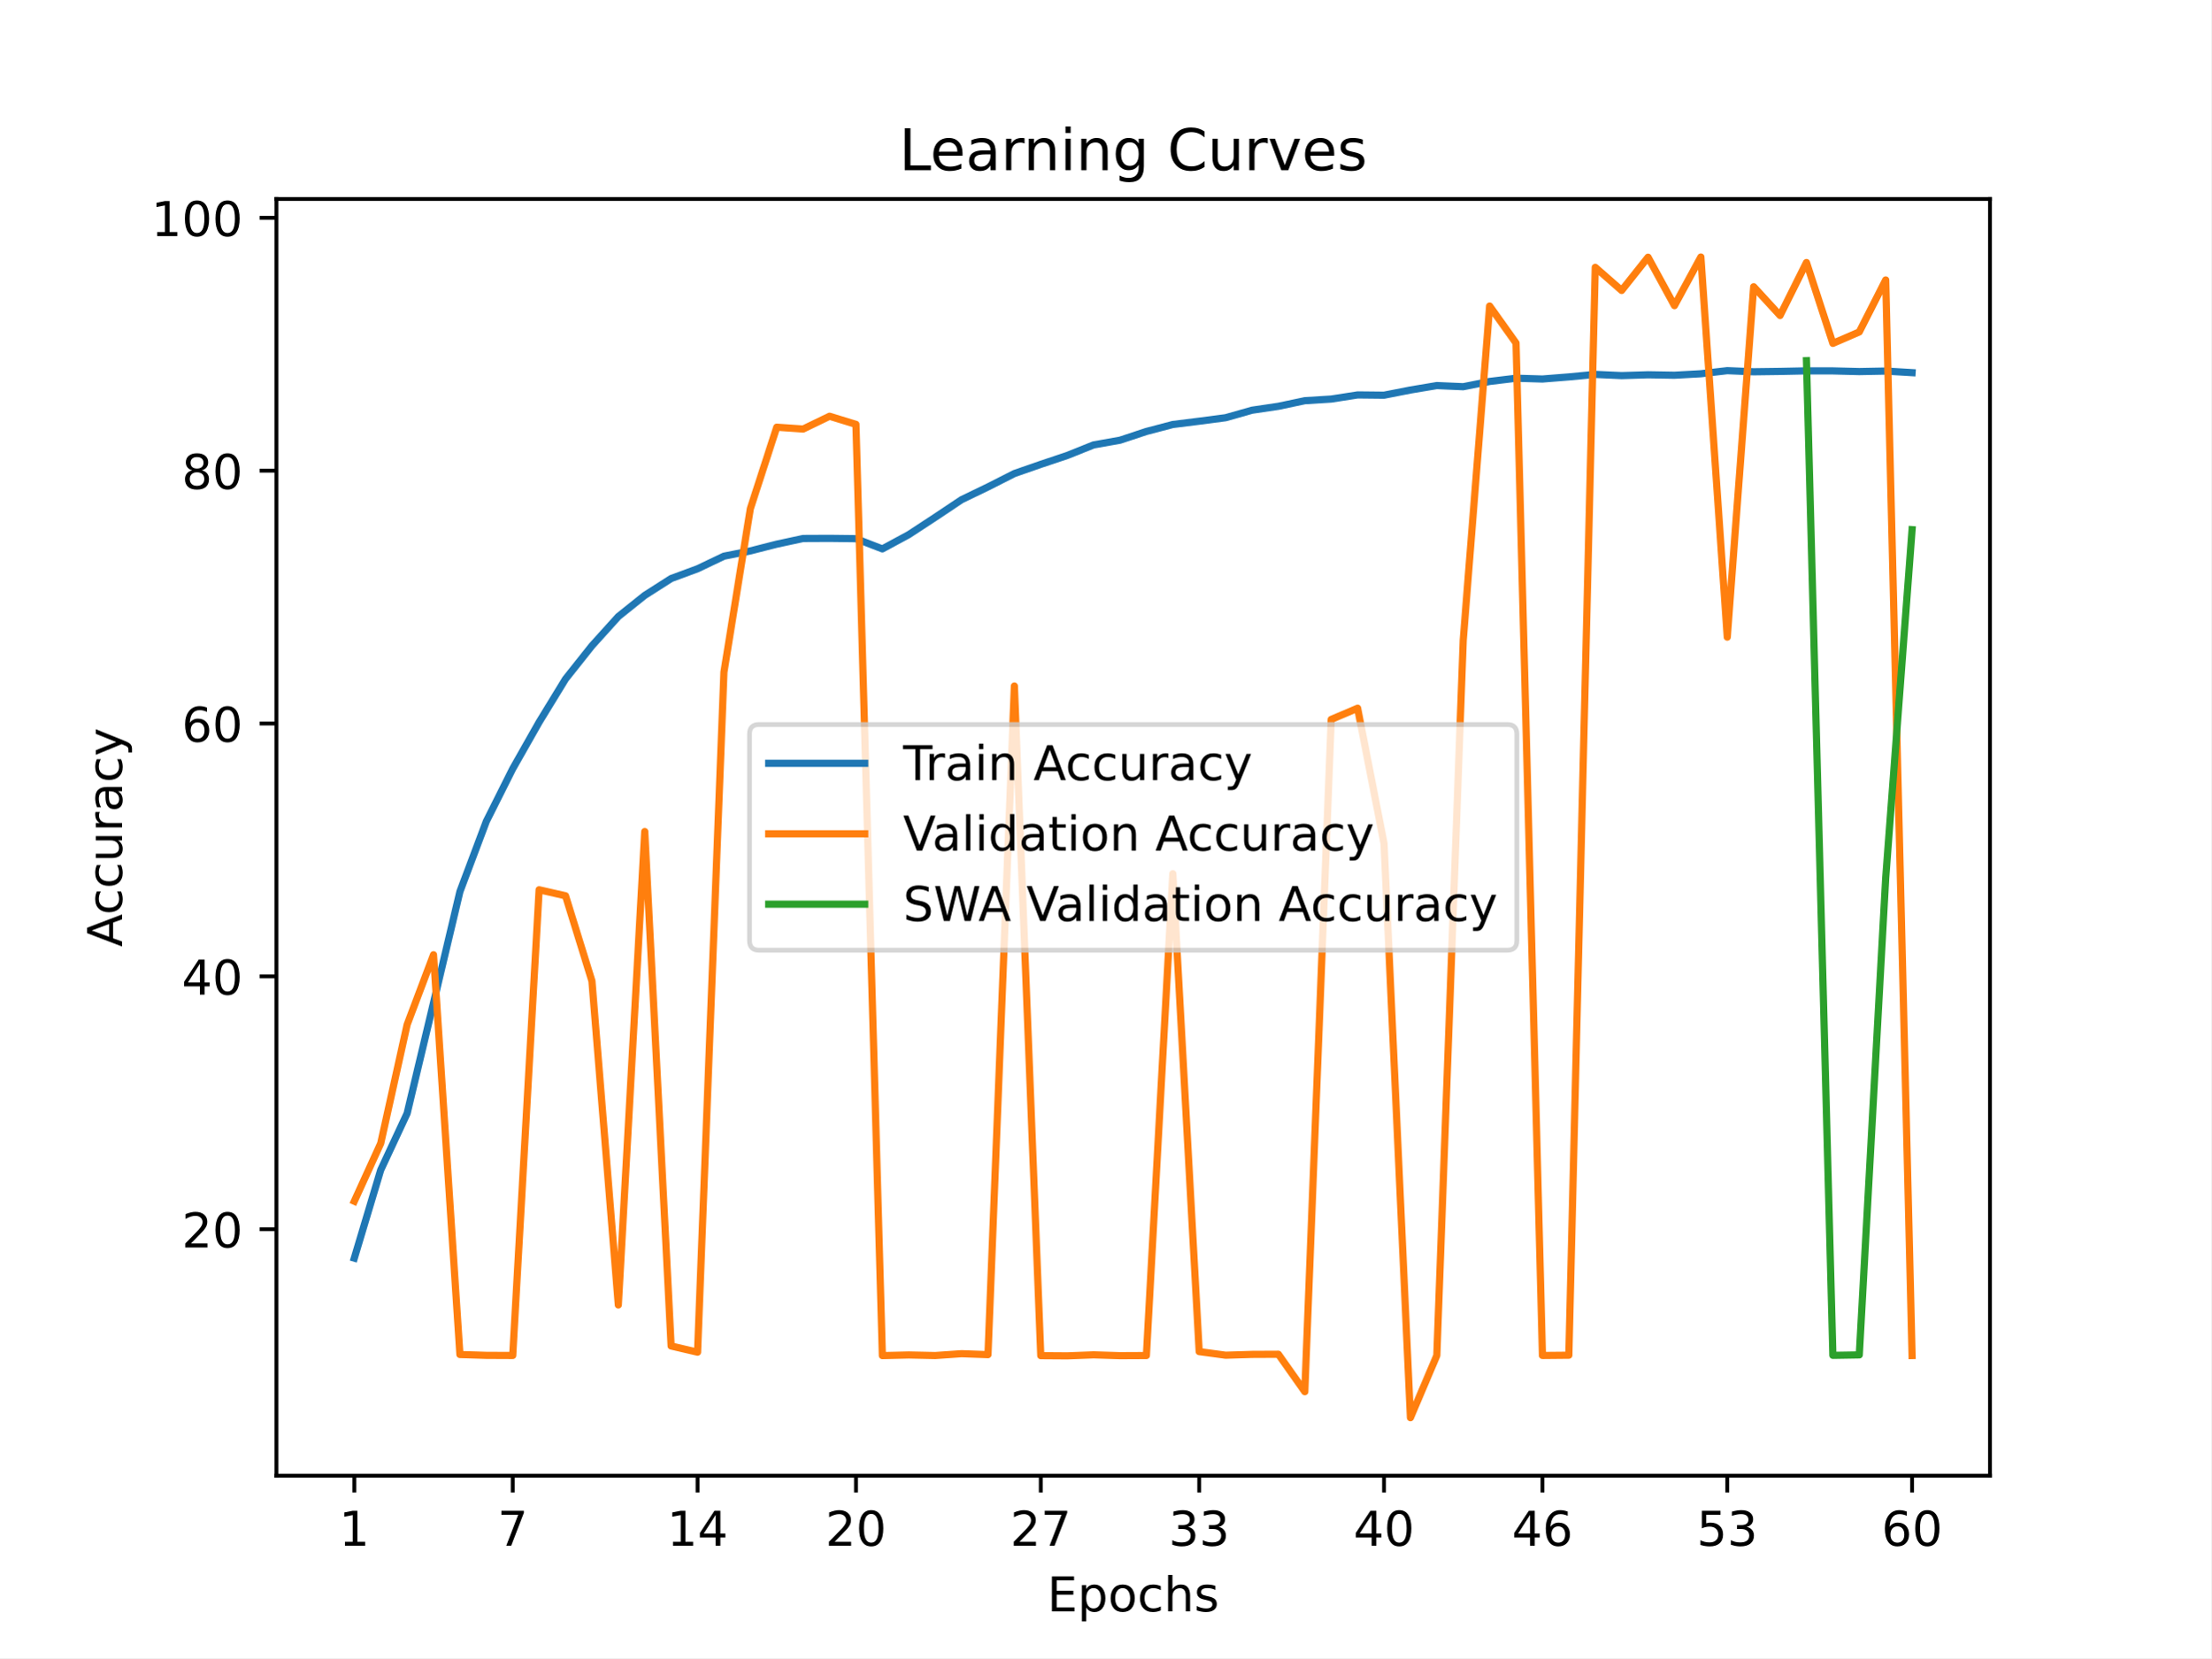
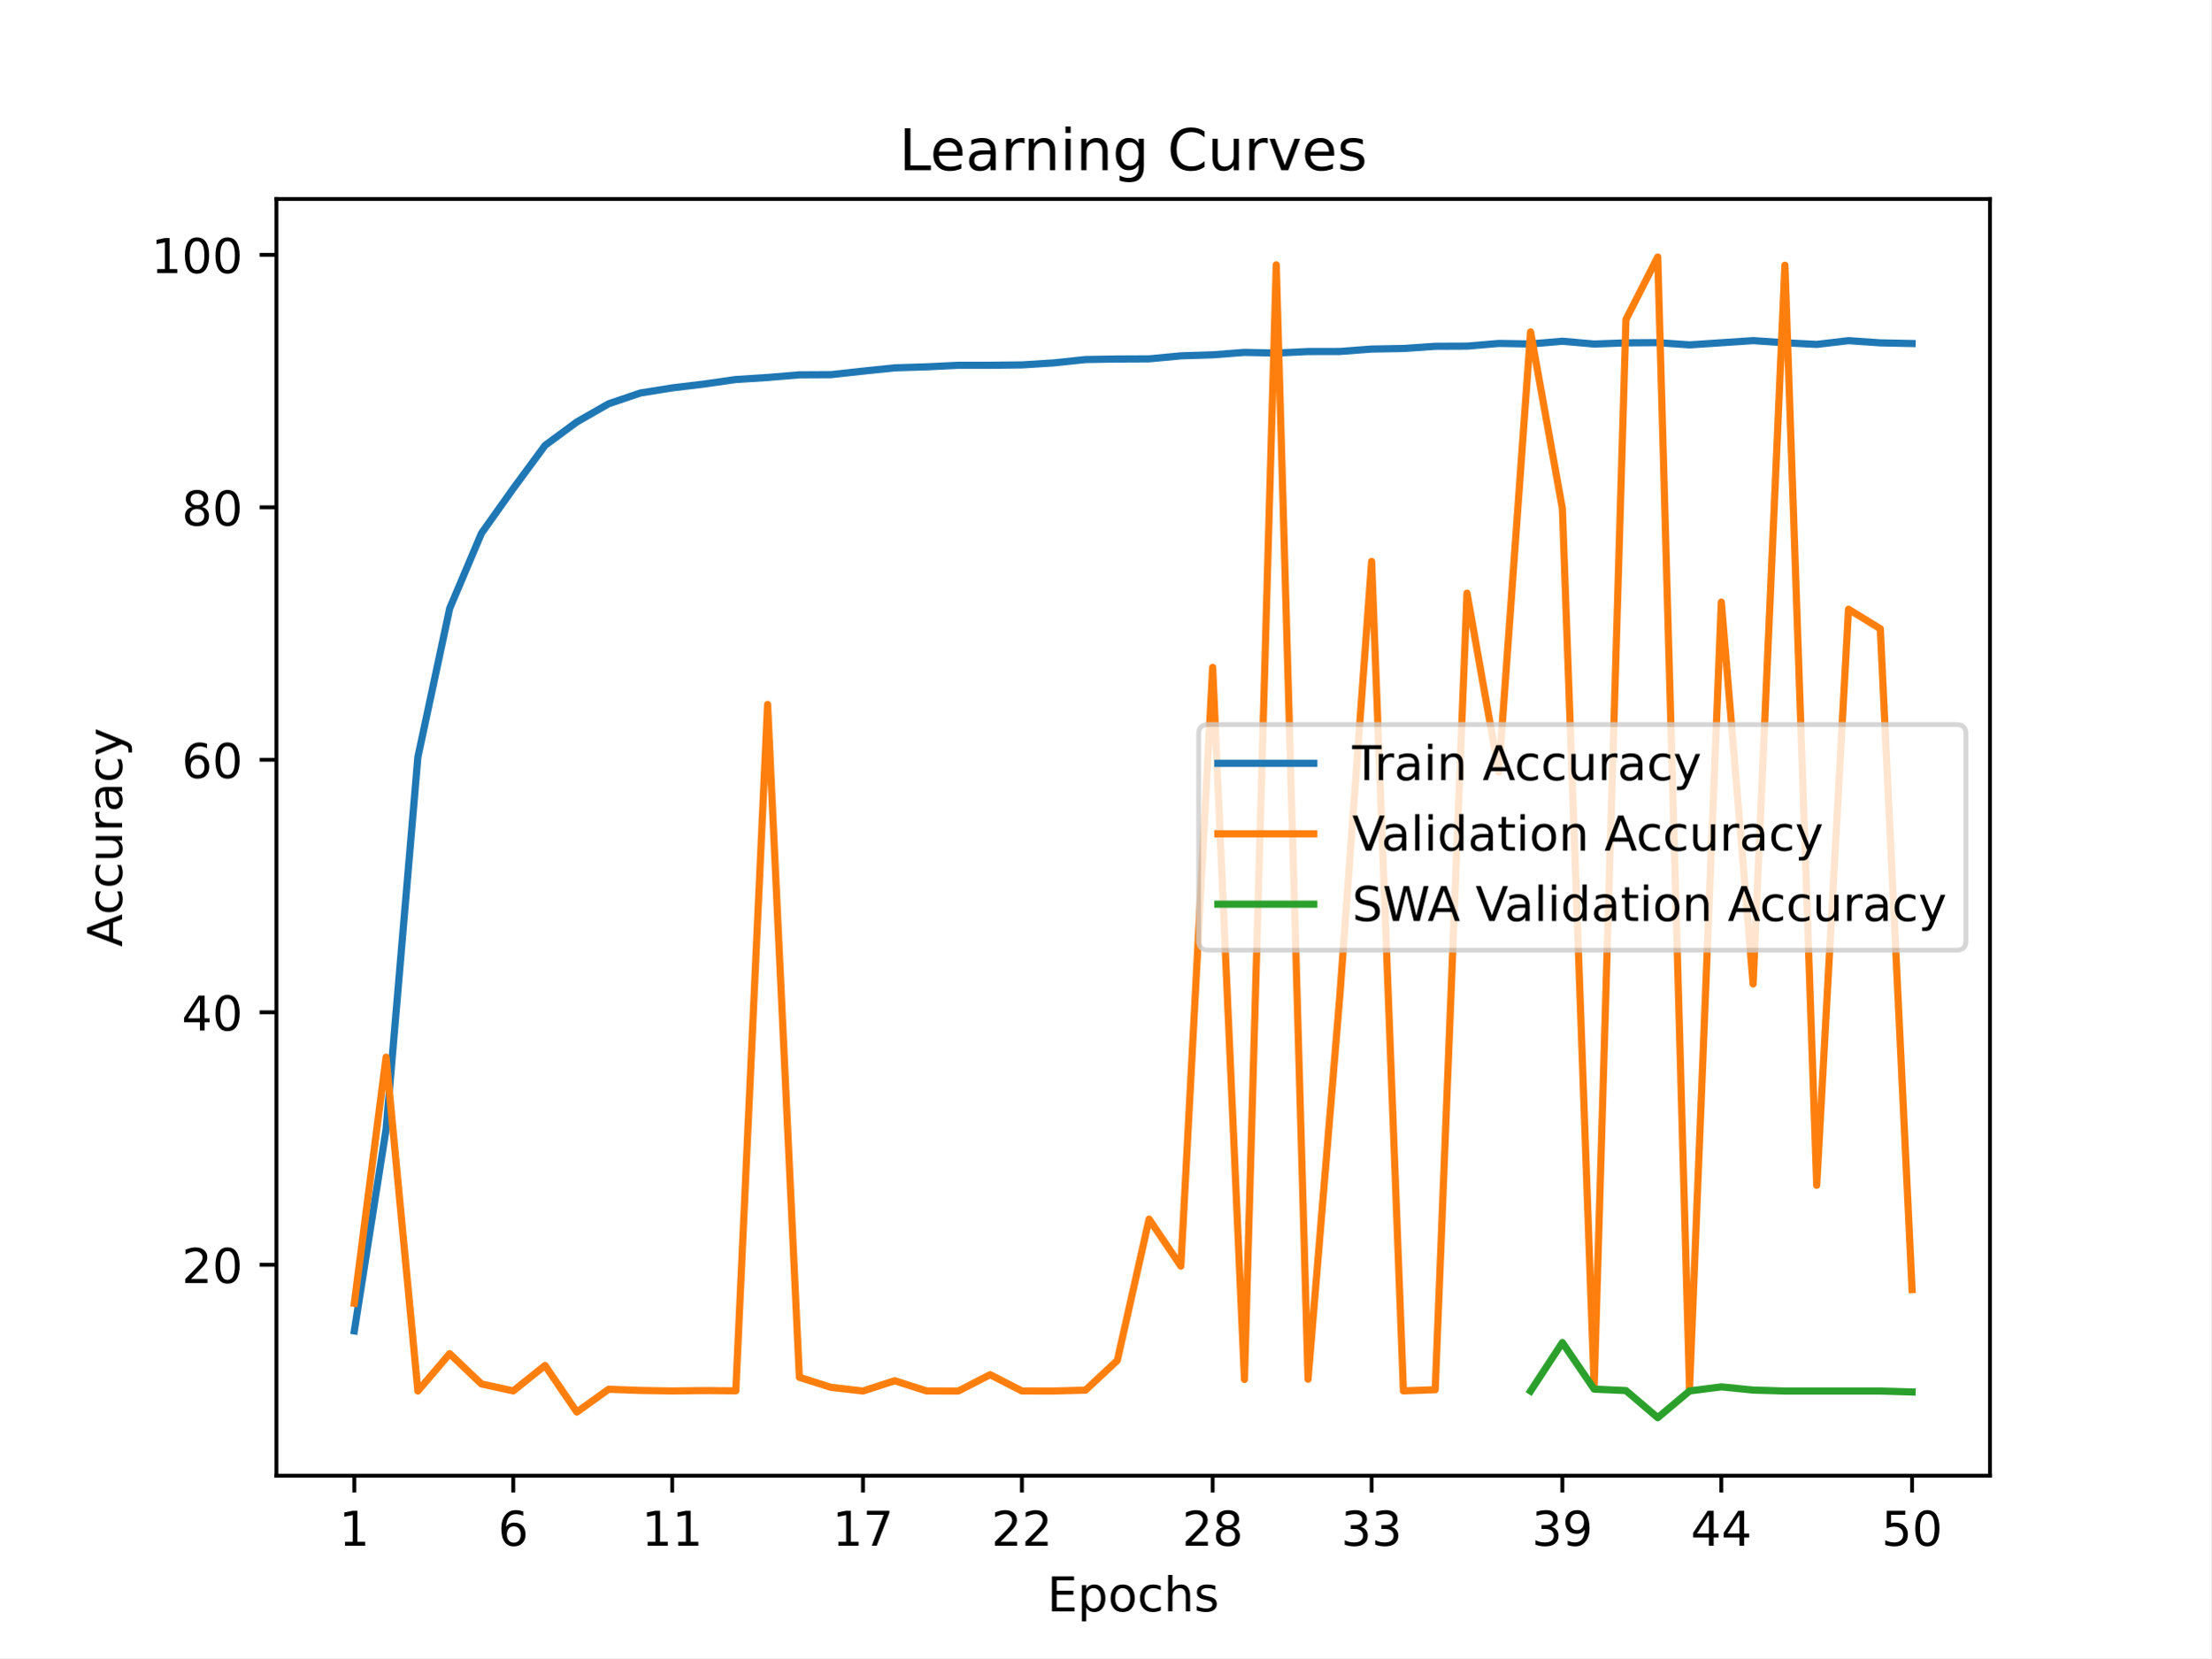
<svg xmlns="http://www.w3.org/2000/svg" xmlns:xlink="http://www.w3.org/1999/xlink" width="460.8pt" height="345.6pt" viewBox="0 0 460.8 345.6" version="1.1">
  <defs>
    <style type="text/css">*{stroke-linejoin: round; stroke-linecap: butt}</style>
  </defs>
  <g id="figure_1">
    <g id="patch_1">
      <path d="M 0 345.6  L 460.8 345.6  L 460.8 0  L 0 0  z " style="fill: #ffffff" />
    </g>
    <g id="axes_1">
      <g id="patch_2">
        <path d="M 57.6 307.584  L 414.72 307.584  L 414.72 41.472  L 57.6 41.472  z " style="fill: #ffffff" />
      </g>
      <g id="matplotlib.axis_1">
        <g id="xtick_1">
          <g id="line2d_1">
            <defs>
-               <path id="mc838b02db1" d="M 0 0  L 0 3.5  " style="stroke: #000000; stroke-width: 0.8" />
-             </defs>
-             <g>
-               <use xlink:href="#mc838b02db1" x="73.833" y="307.584" style="stroke: #000000; stroke-width: 0.8" />
+               <path id="m8c22a37662" d="M 0 0  L 0 3.5  " style="stroke: #000000; stroke-width: 0.8" />
+             </defs>
+             <g>
+               <use xlink:href="#m8c22a37662" x="73.833" y="307.584" style="stroke: #000000; stroke-width: 0.8" />
            </g>
          </g>
          <g id="text_1">
            <g transform="translate(70.65148 322.1824) scale(0.1 -0.1)">
              <defs>
                <path id="DejaVuSans-31" d="M 794 531  L 1825 531  L 1825 4091  L 703 3866  L 703 4441  L 1819 4666  L 2450 4666  L 2450 531  L 3481 531  L 3481 0  L 794 0  L 794 531  z " transform="scale(0.015625)" />
              </defs>
              <use xlink:href="#DejaVuSans-31" />
            </g>
          </g>
        </g>
        <g id="xtick_2">
          <g id="line2d_2">
            <g>
-               <use xlink:href="#mc838b02db1" x="106.848" y="307.584" style="stroke: #000000; stroke-width: 0.8" />
+               <use xlink:href="#m8c22a37662" x="106.961" y="307.584" style="stroke: #000000; stroke-width: 0.8" />
            </g>
          </g>
          <g id="text_2">
-             <g transform="translate(103.6672 322.1824) scale(0.1 -0.1)">
-               <defs>
-                 <path id="DejaVuSans-37" d="M 525 4666  L 3525 4666  L 3525 4397  L 1831 0  L 1172 0  L 2766 4134  L 525 4134  L 525 4666  z " transform="scale(0.015625)" />
-               </defs>
-               <use xlink:href="#DejaVuSans-37" />
+             <g transform="translate(103.7795 322.1824) scale(0.1 -0.1)">
+               <defs>
+                 <path id="DejaVuSans-36" d="M 2113 2584  Q 1688 2584 1439 2293  Q 1191 2003 1191 1497  Q 1191 994 1439 701  Q 1688 409 2113 409  Q 2538 409 2786 701  Q 3034 994 3034 1497  Q 3034 2003 2786 2293  Q 2538 2584 2113 2584  z M 3366 4563  L 3366 3988  Q 3128 4100 2886 4159  Q 2644 4219 2406 4219  Q 1781 4219 1451 3797  Q 1122 3375 1075 2522  Q 1259 2794 1537 2939  Q 1816 3084 2150 3084  Q 2853 3084 3261 2657  Q 3669 2231 3669 1497  Q 3669 778 3244 343  Q 2819 -91 2113 -91  Q 1303 -91 875 529  Q 447 1150 447 2328  Q 447 3434 972 4092  Q 1497 4750 2381 4750  Q 2619 4750 2861 4703  Q 3103 4656 3366 4563  z " transform="scale(0.015625)" />
+               </defs>
+               <use xlink:href="#DejaVuSans-36" />
            </g>
          </g>
        </g>
        <g id="xtick_3">
          <g id="line2d_3">
            <g>
-               <use xlink:href="#mc838b02db1" x="145.367" y="307.584" style="stroke: #000000; stroke-width: 0.8" />
+               <use xlink:href="#m8c22a37662" x="140.089" y="307.584" style="stroke: #000000; stroke-width: 0.8" />
            </g>
          </g>
          <g id="text_3">
-             <g transform="translate(139.0043 322.1824) scale(0.1 -0.1)">
-               <defs>
-                 <path id="DejaVuSans-34" d="M 2419 4116  L 825 1625  L 2419 1625  L 2419 4116  z M 2253 4666  L 3047 4666  L 3047 1625  L 3713 1625  L 3713 1100  L 3047 1100  L 3047 0  L 2419 0  L 2419 1100  L 313 1100  L 313 1709  L 2253 4666  z " transform="scale(0.015625)" />
-               </defs>
+             <g transform="translate(133.7263 322.1824) scale(0.1 -0.1)">
              <use xlink:href="#DejaVuSans-31" />
-               <use xlink:href="#DejaVuSans-34" x="63.623" />
+               <use xlink:href="#DejaVuSans-31" x="63.623" />
            </g>
          </g>
        </g>
        <g id="xtick_4">
          <g id="line2d_4">
            <g>
-               <use xlink:href="#mc838b02db1" x="178.382" y="307.584" style="stroke: #000000; stroke-width: 0.8" />
+               <use xlink:href="#m8c22a37662" x="179.842" y="307.584" style="stroke: #000000; stroke-width: 0.8" />
            </g>
          </g>
          <g id="text_4">
-             <g transform="translate(172.02 322.1824) scale(0.1 -0.1)">
-               <defs>
-                 <path id="DejaVuSans-32" d="M 1228 531  L 3431 531  L 3431 0  L 469 0  L 469 531  Q 828 903 1448 1529  Q 2069 2156 2228 2338  Q 2531 2678 2651 2914  Q 2772 3150 2772 3378  Q 2772 3750 2511 3984  Q 2250 4219 1831 4219  Q 1534 4219 1204 4116  Q 875 4013 500 3803  L 500 4441  Q 881 4594 1212 4672  Q 1544 4750 1819 4750  Q 2544 4750 2975 4387  Q 3406 4025 3406 3419  Q 3406 3131 3298 2873  Q 3191 2616 2906 2266  Q 2828 2175 2409 1742  Q 1991 1309 1228 531  z " transform="scale(0.015625)" />
-                 <path id="DejaVuSans-30" d="M 2034 4250  Q 1547 4250 1301 3770  Q 1056 3291 1056 2328  Q 1056 1369 1301 889  Q 1547 409 2034 409  Q 2525 409 2770 889  Q 3016 1369 3016 2328  Q 3016 3291 2770 3770  Q 2525 4250 2034 4250  z M 2034 4750  Q 2819 4750 3233 4129  Q 3647 3509 3647 2328  Q 3647 1150 3233 529  Q 2819 -91 2034 -91  Q 1250 -91 836 529  Q 422 1150 422 2328  Q 422 3509 836 4129  Q 1250 4750 2034 4750  z " transform="scale(0.015625)" />
-               </defs>
-               <use xlink:href="#DejaVuSans-32" />
-               <use xlink:href="#DejaVuSans-30" x="63.623" />
+             <g transform="translate(173.4799 322.1824) scale(0.1 -0.1)">
+               <defs>
+                 <path id="DejaVuSans-37" d="M 525 4666  L 3525 4666  L 3525 4397  L 1831 0  L 1172 0  L 2766 4134  L 525 4134  L 525 4666  z " transform="scale(0.015625)" />
+               </defs>
+               <use xlink:href="#DejaVuSans-31" />
+               <use xlink:href="#DejaVuSans-37" x="63.623" />
            </g>
          </g>
        </g>
        <g id="xtick_5">
          <g id="line2d_5">
            <g>
-               <use xlink:href="#mc838b02db1" x="216.901" y="307.584" style="stroke: #000000; stroke-width: 0.8" />
+               <use xlink:href="#m8c22a37662" x="212.97" y="307.584" style="stroke: #000000; stroke-width: 0.8" />
            </g>
          </g>
          <g id="text_5">
-             <g transform="translate(210.5383 322.1824) scale(0.1 -0.1)">
+             <g transform="translate(206.6079 322.1824) scale(0.1 -0.1)">
+               <defs>
+                 <path id="DejaVuSans-32" d="M 1228 531  L 3431 531  L 3431 0  L 469 0  L 469 531  Q 828 903 1448 1529  Q 2069 2156 2228 2338  Q 2531 2678 2651 2914  Q 2772 3150 2772 3378  Q 2772 3750 2511 3984  Q 2250 4219 1831 4219  Q 1534 4219 1204 4116  Q 875 4013 500 3803  L 500 4441  Q 881 4594 1212 4672  Q 1544 4750 1819 4750  Q 2544 4750 2975 4387  Q 3406 4025 3406 3419  Q 3406 3131 3298 2873  Q 3191 2616 2906 2266  Q 2828 2175 2409 1742  Q 1991 1309 1228 531  z " transform="scale(0.015625)" />
+               </defs>
              <use xlink:href="#DejaVuSans-32" />
-               <use xlink:href="#DejaVuSans-37" x="63.623" />
+               <use xlink:href="#DejaVuSans-32" x="63.623" />
            </g>
          </g>
        </g>
        <g id="xtick_6">
          <g id="line2d_6">
            <g>
-               <use xlink:href="#mc838b02db1" x="249.917" y="307.584" style="stroke: #000000; stroke-width: 0.8" />
+               <use xlink:href="#m8c22a37662" x="252.724" y="307.584" style="stroke: #000000; stroke-width: 0.8" />
            </g>
          </g>
          <g id="text_6">
-             <g transform="translate(243.554 322.1824) scale(0.1 -0.1)">
+             <g transform="translate(246.3615 322.1824) scale(0.1 -0.1)">
+               <defs>
+                 <path id="DejaVuSans-38" d="M 2034 2216  Q 1584 2216 1326 1975  Q 1069 1734 1069 1313  Q 1069 891 1326 650  Q 1584 409 2034 409  Q 2484 409 2743 651  Q 3003 894 3003 1313  Q 3003 1734 2745 1975  Q 2488 2216 2034 2216  z M 1403 2484  Q 997 2584 770 2862  Q 544 3141 544 3541  Q 544 4100 942 4425  Q 1341 4750 2034 4750  Q 2731 4750 3128 4425  Q 3525 4100 3525 3541  Q 3525 3141 3298 2862  Q 3072 2584 2669 2484  Q 3125 2378 3379 2068  Q 3634 1759 3634 1313  Q 3634 634 3220 271  Q 2806 -91 2034 -91  Q 1263 -91 848 271  Q 434 634 434 1313  Q 434 1759 690 2068  Q 947 2378 1403 2484  z M 1172 3481  Q 1172 3119 1398 2916  Q 1625 2713 2034 2713  Q 2441 2713 2670 2916  Q 2900 3119 2900 3481  Q 2900 3844 2670 4047  Q 2441 4250 2034 4250  Q 1625 4250 1398 4047  Q 1172 3844 1172 3481  z " transform="scale(0.015625)" />
+               </defs>
+               <use xlink:href="#DejaVuSans-32" />
+               <use xlink:href="#DejaVuSans-38" x="63.623" />
+             </g>
+           </g>
+         </g>
+         <g id="xtick_7">
+           <g id="line2d_7">
+             <g>
+               <use xlink:href="#m8c22a37662" x="285.852" y="307.584" style="stroke: #000000; stroke-width: 0.8" />
+             </g>
+           </g>
+           <g id="text_7">
+             <g transform="translate(279.4895 322.1824) scale(0.1 -0.1)">
              <defs>
                <path id="DejaVuSans-33" d="M 2597 2516  Q 3050 2419 3304 2112  Q 3559 1806 3559 1356  Q 3559 666 3084 287  Q 2609 -91 1734 -91  Q 1441 -91 1130 -33  Q 819 25 488 141  L 488 750  Q 750 597 1062 519  Q 1375 441 1716 441  Q 2309 441 2620 675  Q 2931 909 2931 1356  Q 2931 1769 2642 2001  Q 2353 2234 1838 2234  L 1294 2234  L 1294 2753  L 1863 2753  Q 2328 2753 2575 2939  Q 2822 3125 2822 3475  Q 2822 3834 2567 4026  Q 2313 4219 1838 4219  Q 1578 4219 1281 4162  Q 984 4106 628 3988  L 628 4550  Q 988 4650 1302 4700  Q 1616 4750 1894 4750  Q 2613 4750 3031 4423  Q 3450 4097 3450 3541  Q 3450 3153 3228 2886  Q 3006 2619 2597 2516  z " transform="scale(0.015625)" />
              </defs>
              <use xlink:href="#DejaVuSans-33" />
              <use xlink:href="#DejaVuSans-33" x="63.623" />
            </g>
          </g>
        </g>
-         <g id="xtick_7">
-           <g id="line2d_7">
-             <g>
-               <use xlink:href="#mc838b02db1" x="288.435" y="307.584" style="stroke: #000000; stroke-width: 0.8" />
-             </g>
-           </g>
-           <g id="text_7">
-             <g transform="translate(282.0724 322.1824) scale(0.1 -0.1)">
-               <use xlink:href="#DejaVuSans-34" />
-               <use xlink:href="#DejaVuSans-30" x="63.623" />
-             </g>
-           </g>
-         </g>
        <g id="xtick_8">
          <g id="line2d_8">
            <g>
-               <use xlink:href="#mc838b02db1" x="321.451" y="307.584" style="stroke: #000000; stroke-width: 0.8" />
+               <use xlink:href="#m8c22a37662" x="325.606" y="307.584" style="stroke: #000000; stroke-width: 0.8" />
            </g>
          </g>
          <g id="text_8">
-             <g transform="translate(315.0881 322.1824) scale(0.1 -0.1)">
-               <defs>
-                 <path id="DejaVuSans-36" d="M 2113 2584  Q 1688 2584 1439 2293  Q 1191 2003 1191 1497  Q 1191 994 1439 701  Q 1688 409 2113 409  Q 2538 409 2786 701  Q 3034 994 3034 1497  Q 3034 2003 2786 2293  Q 2538 2584 2113 2584  z M 3366 4563  L 3366 3988  Q 3128 4100 2886 4159  Q 2644 4219 2406 4219  Q 1781 4219 1451 3797  Q 1122 3375 1075 2522  Q 1259 2794 1537 2939  Q 1816 3084 2150 3084  Q 2853 3084 3261 2657  Q 3669 2231 3669 1497  Q 3669 778 3244 343  Q 2819 -91 2113 -91  Q 1303 -91 875 529  Q 447 1150 447 2328  Q 447 3434 972 4092  Q 1497 4750 2381 4750  Q 2619 4750 2861 4703  Q 3103 4656 3366 4563  z " transform="scale(0.015625)" />
-               </defs>
-               <use xlink:href="#DejaVuSans-34" />
-               <use xlink:href="#DejaVuSans-36" x="63.623" />
+             <g transform="translate(319.2431 322.1824) scale(0.1 -0.1)">
+               <defs>
+                 <path id="DejaVuSans-39" d="M 703 97  L 703 672  Q 941 559 1184 500  Q 1428 441 1663 441  Q 2288 441 2617 861  Q 2947 1281 2994 2138  Q 2813 1869 2534 1725  Q 2256 1581 1919 1581  Q 1219 1581 811 2004  Q 403 2428 403 3163  Q 403 3881 828 4315  Q 1253 4750 1959 4750  Q 2769 4750 3195 4129  Q 3622 3509 3622 2328  Q 3622 1225 3098 567  Q 2575 -91 1691 -91  Q 1453 -91 1209 -44  Q 966 3 703 97  z M 1959 2075  Q 2384 2075 2632 2365  Q 2881 2656 2881 3163  Q 2881 3666 2632 3958  Q 2384 4250 1959 4250  Q 1534 4250 1286 3958  Q 1038 3666 1038 3163  Q 1038 2656 1286 2365  Q 1534 2075 1959 2075  z " transform="scale(0.015625)" />
+               </defs>
+               <use xlink:href="#DejaVuSans-33" />
+               <use xlink:href="#DejaVuSans-39" x="63.623" />
            </g>
          </g>
        </g>
        <g id="xtick_9">
          <g id="line2d_9">
            <g>
-               <use xlink:href="#mc838b02db1" x="359.969" y="307.584" style="stroke: #000000; stroke-width: 0.8" />
+               <use xlink:href="#m8c22a37662" x="358.734" y="307.584" style="stroke: #000000; stroke-width: 0.8" />
            </g>
          </g>
          <g id="text_9">
-             <g transform="translate(353.6064 322.1824) scale(0.1 -0.1)">
-               <defs>
-                 <path id="DejaVuSans-35" d="M 691 4666  L 3169 4666  L 3169 4134  L 1269 4134  L 1269 2991  Q 1406 3038 1543 3061  Q 1681 3084 1819 3084  Q 2600 3084 3056 2656  Q 3513 2228 3513 1497  Q 3513 744 3044 326  Q 2575 -91 1722 -91  Q 1428 -91 1123 -41  Q 819 9 494 109  L 494 744  Q 775 591 1075 516  Q 1375 441 1709 441  Q 2250 441 2565 725  Q 2881 1009 2881 1497  Q 2881 1984 2565 2268  Q 2250 2553 1709 2553  Q 1456 2553 1204 2497  Q 953 2441 691 2322  L 691 4666  z " transform="scale(0.015625)" />
-               </defs>
-               <use xlink:href="#DejaVuSans-35" />
-               <use xlink:href="#DejaVuSans-33" x="63.623" />
+             <g transform="translate(352.3712 322.1824) scale(0.1 -0.1)">
+               <defs>
+                 <path id="DejaVuSans-34" d="M 2419 4116  L 825 1625  L 2419 1625  L 2419 4116  z M 2253 4666  L 3047 4666  L 3047 1625  L 3713 1625  L 3713 1100  L 3047 1100  L 3047 0  L 2419 0  L 2419 1100  L 313 1100  L 313 1709  L 2253 4666  z " transform="scale(0.015625)" />
+               </defs>
+               <use xlink:href="#DejaVuSans-34" />
+               <use xlink:href="#DejaVuSans-34" x="63.623" />
            </g>
          </g>
        </g>
        <g id="xtick_10">
          <g id="line2d_10">
            <g>
-               <use xlink:href="#mc838b02db1" x="398.487" y="307.584" style="stroke: #000000; stroke-width: 0.8" />
+               <use xlink:href="#m8c22a37662" x="398.487" y="307.584" style="stroke: #000000; stroke-width: 0.8" />
            </g>
          </g>
          <g id="text_10">
            <g transform="translate(392.1248 322.1824) scale(0.1 -0.1)">
-               <use xlink:href="#DejaVuSans-36" />
+               <defs>
+                 <path id="DejaVuSans-35" d="M 691 4666  L 3169 4666  L 3169 4134  L 1269 4134  L 1269 2991  Q 1406 3038 1543 3061  Q 1681 3084 1819 3084  Q 2600 3084 3056 2656  Q 3513 2228 3513 1497  Q 3513 744 3044 326  Q 2575 -91 1722 -91  Q 1428 -91 1123 -41  Q 819 9 494 109  L 494 744  Q 775 591 1075 516  Q 1375 441 1709 441  Q 2250 441 2565 725  Q 2881 1009 2881 1497  Q 2881 1984 2565 2268  Q 2250 2553 1709 2553  Q 1456 2553 1204 2497  Q 953 2441 691 2322  L 691 4666  z " transform="scale(0.015625)" />
+                 <path id="DejaVuSans-30" d="M 2034 4250  Q 1547 4250 1301 3770  Q 1056 3291 1056 2328  Q 1056 1369 1301 889  Q 1547 409 2034 409  Q 2525 409 2770 889  Q 3016 1369 3016 2328  Q 3016 3291 2770 3770  Q 2525 4250 2034 4250  z M 2034 4750  Q 2819 4750 3233 4129  Q 3647 3509 3647 2328  Q 3647 1150 3233 529  Q 2819 -91 2034 -91  Q 1250 -91 836 529  Q 422 1150 422 2328  Q 422 3509 836 4129  Q 1250 4750 2034 4750  z " transform="scale(0.015625)" />
+               </defs>
+               <use xlink:href="#DejaVuSans-35" />
              <use xlink:href="#DejaVuSans-30" x="63.623" />
            </g>
          </g>
        </g>
        <g id="text_11">
          <g transform="translate(218.2444 335.8606) scale(0.1 -0.1)">
            <defs>
              <path id="DejaVuSans-45" d="M 628 4666  L 3578 4666  L 3578 4134  L 1259 4134  L 1259 2753  L 3481 2753  L 3481 2222  L 1259 2222  L 1259 531  L 3634 531  L 3634 0  L 628 0  L 628 4666  z " transform="scale(0.015625)" />
              <path id="DejaVuSans-70" d="M 1159 525  L 1159 -1331  L 581 -1331  L 581 3500  L 1159 3500  L 1159 2969  Q 1341 3281 1617 3432  Q 1894 3584 2278 3584  Q 2916 3584 3314 3078  Q 3713 2572 3713 1747  Q 3713 922 3314 415  Q 2916 -91 2278 -91  Q 1894 -91 1617 61  Q 1341 213 1159 525  z M 3116 1747  Q 3116 2381 2855 2742  Q 2594 3103 2138 3103  Q 1681 3103 1420 2742  Q 1159 2381 1159 1747  Q 1159 1113 1420 752  Q 1681 391 2138 391  Q 2594 391 2855 752  Q 3116 1113 3116 1747  z " transform="scale(0.015625)" />
              <path id="DejaVuSans-6f" d="M 1959 3097  Q 1497 3097 1228 2736  Q 959 2375 959 1747  Q 959 1119 1226 758  Q 1494 397 1959 397  Q 2419 397 2687 759  Q 2956 1122 2956 1747  Q 2956 2369 2687 2733  Q 2419 3097 1959 3097  z M 1959 3584  Q 2709 3584 3137 3096  Q 3566 2609 3566 1747  Q 3566 888 3137 398  Q 2709 -91 1959 -91  Q 1206 -91 779 398  Q 353 888 353 1747  Q 353 2609 779 3096  Q 1206 3584 1959 3584  z " transform="scale(0.015625)" />
              <path id="DejaVuSans-63" d="M 3122 3366  L 3122 2828  Q 2878 2963 2633 3030  Q 2388 3097 2138 3097  Q 1578 3097 1268 2742  Q 959 2388 959 1747  Q 959 1106 1268 751  Q 1578 397 2138 397  Q 2388 397 2633 464  Q 2878 531 3122 666  L 3122 134  Q 2881 22 2623 -34  Q 2366 -91 2075 -91  Q 1284 -91 818 406  Q 353 903 353 1747  Q 353 2603 823 3093  Q 1294 3584 2113 3584  Q 2378 3584 2631 3529  Q 2884 3475 3122 3366  z " transform="scale(0.015625)" />
              <path id="DejaVuSans-68" d="M 3513 2113  L 3513 0  L 2938 0  L 2938 2094  Q 2938 2591 2744 2837  Q 2550 3084 2163 3084  Q 1697 3084 1428 2787  Q 1159 2491 1159 1978  L 1159 0  L 581 0  L 581 4863  L 1159 4863  L 1159 2956  Q 1366 3272 1645 3428  Q 1925 3584 2291 3584  Q 2894 3584 3203 3211  Q 3513 2838 3513 2113  z " transform="scale(0.015625)" />
              <path id="DejaVuSans-73" d="M 2834 3397  L 2834 2853  Q 2591 2978 2328 3040  Q 2066 3103 1784 3103  Q 1356 3103 1142 2972  Q 928 2841 928 2578  Q 928 2378 1081 2264  Q 1234 2150 1697 2047  L 1894 2003  Q 2506 1872 2764 1633  Q 3022 1394 3022 966  Q 3022 478 2636 193  Q 2250 -91 1575 -91  Q 1294 -91 989 -36  Q 684 19 347 128  L 347 722  Q 666 556 975 473  Q 1284 391 1588 391  Q 1994 391 2212 530  Q 2431 669 2431 922  Q 2431 1156 2273 1281  Q 2116 1406 1581 1522  L 1381 1569  Q 847 1681 609 1914  Q 372 2147 372 2553  Q 372 3047 722 3315  Q 1072 3584 1716 3584  Q 2034 3584 2315 3537  Q 2597 3491 2834 3397  z " transform="scale(0.015625)" />
            </defs>
            <use xlink:href="#DejaVuSans-45" />
            <use xlink:href="#DejaVuSans-70" x="63.184" />
            <use xlink:href="#DejaVuSans-6f" x="126.66" />
            <use xlink:href="#DejaVuSans-63" x="187.842" />
            <use xlink:href="#DejaVuSans-68" x="242.822" />
            <use xlink:href="#DejaVuSans-73" x="306.201" />
          </g>
        </g>
      </g>
      <g id="matplotlib.axis_2">
        <g id="ytick_1">
          <g id="line2d_11">
            <defs>
-               <path id="mf0c00c1100" d="M 0 0  L -3.5 0  " style="stroke: #000000; stroke-width: 0.8" />
-             </defs>
-             <g>
-               <use xlink:href="#mf0c00c1100" x="57.6" y="256.211" style="stroke: #000000; stroke-width: 0.8" />
+               <path id="m454eab2dc3" d="M 0 0  L -3.5 0  " style="stroke: #000000; stroke-width: 0.8" />
+             </defs>
+             <g>
+               <use xlink:href="#m454eab2dc3" x="57.6" y="263.621" style="stroke: #000000; stroke-width: 0.8" />
            </g>
          </g>
          <g id="text_12">
-             <g transform="translate(37.875 260.0103) scale(0.1 -0.1)">
+             <g transform="translate(37.875 267.4207) scale(0.1 -0.1)">
              <use xlink:href="#DejaVuSans-32" />
              <use xlink:href="#DejaVuSans-30" x="63.623" />
            </g>
          </g>
        </g>
        <g id="ytick_2">
          <g id="line2d_12">
            <g>
-               <use xlink:href="#mf0c00c1100" x="57.6" y="203.508" style="stroke: #000000; stroke-width: 0.8" />
+               <use xlink:href="#m454eab2dc3" x="57.6" y="210.993" style="stroke: #000000; stroke-width: 0.8" />
            </g>
          </g>
          <g id="text_13">
-             <g transform="translate(37.875 207.3073) scale(0.1 -0.1)">
+             <g transform="translate(37.875 214.7922) scale(0.1 -0.1)">
              <use xlink:href="#DejaVuSans-34" />
              <use xlink:href="#DejaVuSans-30" x="63.623" />
            </g>
          </g>
        </g>
        <g id="ytick_3">
          <g id="line2d_13">
            <g>
-               <use xlink:href="#mf0c00c1100" x="57.6" y="150.805" style="stroke: #000000; stroke-width: 0.8" />
+               <use xlink:href="#m454eab2dc3" x="57.6" y="158.364" style="stroke: #000000; stroke-width: 0.8" />
            </g>
          </g>
          <g id="text_14">
-             <g transform="translate(37.875 154.6043) scale(0.1 -0.1)">
+             <g transform="translate(37.875 162.1637) scale(0.1 -0.1)">
              <use xlink:href="#DejaVuSans-36" />
              <use xlink:href="#DejaVuSans-30" x="63.623" />
            </g>
          </g>
        </g>
        <g id="ytick_4">
          <g id="line2d_14">
            <g>
-               <use xlink:href="#mf0c00c1100" x="57.6" y="98.102" style="stroke: #000000; stroke-width: 0.8" />
+               <use xlink:href="#m454eab2dc3" x="57.6" y="105.736" style="stroke: #000000; stroke-width: 0.8" />
            </g>
          </g>
          <g id="text_15">
-             <g transform="translate(37.875 101.9013) scale(0.1 -0.1)">
-               <defs>
-                 <path id="DejaVuSans-38" d="M 2034 2216  Q 1584 2216 1326 1975  Q 1069 1734 1069 1313  Q 1069 891 1326 650  Q 1584 409 2034 409  Q 2484 409 2743 651  Q 3003 894 3003 1313  Q 3003 1734 2745 1975  Q 2488 2216 2034 2216  z M 1403 2484  Q 997 2584 770 2862  Q 544 3141 544 3541  Q 544 4100 942 4425  Q 1341 4750 2034 4750  Q 2731 4750 3128 4425  Q 3525 4100 3525 3541  Q 3525 3141 3298 2862  Q 3072 2584 2669 2484  Q 3125 2378 3379 2068  Q 3634 1759 3634 1313  Q 3634 634 3220 271  Q 2806 -91 2034 -91  Q 1263 -91 848 271  Q 434 634 434 1313  Q 434 1759 690 2068  Q 947 2378 1403 2484  z M 1172 3481  Q 1172 3119 1398 2916  Q 1625 2713 2034 2713  Q 2441 2713 2670 2916  Q 2900 3119 2900 3481  Q 2900 3844 2670 4047  Q 2441 4250 2034 4250  Q 1625 4250 1398 4047  Q 1172 3844 1172 3481  z " transform="scale(0.015625)" />
-               </defs>
+             <g transform="translate(37.875 109.5352) scale(0.1 -0.1)">
              <use xlink:href="#DejaVuSans-38" />
              <use xlink:href="#DejaVuSans-30" x="63.623" />
            </g>
          </g>
        </g>
        <g id="ytick_5">
          <g id="line2d_15">
            <g>
-               <use xlink:href="#mf0c00c1100" x="57.6" y="45.399" style="stroke: #000000; stroke-width: 0.8" />
+               <use xlink:href="#m454eab2dc3" x="57.6" y="53.108" style="stroke: #000000; stroke-width: 0.8" />
            </g>
          </g>
          <g id="text_16">
-             <g transform="translate(31.5125 49.19825) scale(0.1 -0.1)">
+             <g transform="translate(31.5125 56.90672) scale(0.1 -0.1)">
              <use xlink:href="#DejaVuSans-31" />
              <use xlink:href="#DejaVuSans-30" x="63.623" />
              <use xlink:href="#DejaVuSans-30" x="127.246" />
            </g>
          </g>
        </g>
        <g id="text_17">
          <g transform="translate(25.43281 197.3561) rotate(-90) scale(0.1 -0.1)">
            <defs>
              <path id="DejaVuSans-41" d="M 2188 4044  L 1331 1722  L 3047 1722  L 2188 4044  z M 1831 4666  L 2547 4666  L 4325 0  L 3669 0  L 3244 1197  L 1141 1197  L 716 0  L 50 0  L 1831 4666  z " transform="scale(0.015625)" />
              <path id="DejaVuSans-75" d="M 544 1381  L 544 3500  L 1119 3500  L 1119 1403  Q 1119 906 1312 657  Q 1506 409 1894 409  Q 2359 409 2629 706  Q 2900 1003 2900 1516  L 2900 3500  L 3475 3500  L 3475 0  L 2900 0  L 2900 538  Q 2691 219 2414 64  Q 2138 -91 1772 -91  Q 1169 -91 856 284  Q 544 659 544 1381  z M 1991 3584  L 1991 3584  z " transform="scale(0.015625)" />
              <path id="DejaVuSans-72" d="M 2631 2963  Q 2534 3019 2420 3045  Q 2306 3072 2169 3072  Q 1681 3072 1420 2755  Q 1159 2438 1159 1844  L 1159 0  L 581 0  L 581 3500  L 1159 3500  L 1159 2956  Q 1341 3275 1631 3429  Q 1922 3584 2338 3584  Q 2397 3584 2469 3576  Q 2541 3569 2628 3553  L 2631 2963  z " transform="scale(0.015625)" />
              <path id="DejaVuSans-61" d="M 2194 1759  Q 1497 1759 1228 1600  Q 959 1441 959 1056  Q 959 750 1161 570  Q 1363 391 1709 391  Q 2188 391 2477 730  Q 2766 1069 2766 1631  L 2766 1759  L 2194 1759  z M 3341 1997  L 3341 0  L 2766 0  L 2766 531  Q 2569 213 2275 61  Q 1981 -91 1556 -91  Q 1019 -91 701 211  Q 384 513 384 1019  Q 384 1609 779 1909  Q 1175 2209 1959 2209  L 2766 2209  L 2766 2266  Q 2766 2663 2505 2880  Q 2244 3097 1772 3097  Q 1472 3097 1187 3025  Q 903 2953 641 2809  L 641 3341  Q 956 3463 1253 3523  Q 1550 3584 1831 3584  Q 2591 3584 2966 3190  Q 3341 2797 3341 1997  z " transform="scale(0.015625)" />
              <path id="DejaVuSans-79" d="M 2059 -325  Q 1816 -950 1584 -1140  Q 1353 -1331 966 -1331  L 506 -1331  L 506 -850  L 844 -850  Q 1081 -850 1212 -737  Q 1344 -625 1503 -206  L 1606 56  L 191 3500  L 800 3500  L 1894 763  L 2988 3500  L 3597 3500  L 2059 -325  z " transform="scale(0.015625)" />
            </defs>
            <use xlink:href="#DejaVuSans-41" />
            <use xlink:href="#DejaVuSans-63" x="66.658" />
            <use xlink:href="#DejaVuSans-63" x="121.639" />
            <use xlink:href="#DejaVuSans-75" x="176.619" />
            <use xlink:href="#DejaVuSans-72" x="239.998" />
            <use xlink:href="#DejaVuSans-61" x="281.111" />
            <use xlink:href="#DejaVuSans-63" x="342.391" />
            <use xlink:href="#DejaVuSans-79" x="397.371" />
          </g>
        </g>
      </g>
      <g id="line2d_16">
-         <path d="M 73.833 262.229  L 79.335 243.869  L 84.838 232.067  L 90.341 209.009  L 95.843 185.836  L 101.346 171.204  L 106.848 160.226  L 112.351 150.522  L 117.854 141.523  L 123.356 134.599  L 128.859 128.502  L 134.362 124.098  L 139.864 120.583  L 145.367 118.548  L 150.869 115.926  L 156.372 114.825  L 161.875 113.419  L 167.377 112.236  L 172.88 112.21  L 178.382 112.276  L 183.885 114.407  L 189.388 111.429  L 194.89 107.822  L 200.393 104.146  L 205.896 101.488  L 211.398 98.698  L 216.901 96.781  L 222.403 94.937  L 227.906 92.73  L 233.409 91.751  L 238.911 89.926  L 244.414 88.477  L 249.917 87.785  L 255.419 87.064  L 260.922 85.499  L 266.424 84.679  L 271.927 83.516  L 277.43 83.171  L 282.932 82.311  L 288.435 82.37  L 293.938 81.283  L 299.44 80.361  L 304.943 80.601  L 310.445 79.501  L 315.948 78.833  L 321.451 78.997  L 326.953 78.556  L 332.456 78.029  L 337.958 78.282  L 343.461 78.108  L 348.964 78.203  L 354.466 77.897  L 359.969 77.255  L 365.472 77.489  L 370.974 77.416  L 376.477 77.298  L 381.979 77.307  L 387.482 77.449  L 392.985 77.34  L 398.487 77.673  " clip-path="url(#p2e77e81cdc)" style="fill: none; stroke: #1f77b4; stroke-width: 1.5; stroke-linecap: square" />
+         <path d="M 73.833 277.404  L 80.458 235.344  L 87.084 157.782  L 93.71 126.81  L 100.335 111.15  L 106.961 101.825  L 113.586 92.832  L 120.212 87.948  L 126.838 84.152  L 133.463 81.908  L 140.089 80.843  L 146.714 80.043  L 153.34 79.099  L 159.966 78.675  L 166.591 78.119  L 173.217 78.083  L 179.842 77.353  L 186.468 76.665  L 193.094 76.455  L 199.719 76.132  L 206.345 76.132  L 212.97 76.054  L 219.596 75.636  L 226.222 74.932  L 232.847 74.823  L 239.473 74.794  L 246.098 74.165  L 252.724 73.952  L 259.35 73.442  L 265.975 73.583  L 272.601 73.268  L 279.226 73.254  L 285.852 72.748  L 292.478 72.636  L 299.103 72.175  L 305.729 72.143  L 312.354 71.574  L 318.98 71.689  L 325.606 71.12  L 332.231 71.702  L 338.857 71.458  L 345.482 71.412  L 352.108 71.876  L 358.734 71.435  L 365.359 70.991  L 371.985 71.439  L 378.61 71.781  L 385.236 70.998  L 391.862 71.458  L 398.487 71.597  " clip-path="url(#p2913602059)" style="fill: none; stroke: #1f77b4; stroke-width: 1.5; stroke-linecap: square" />
      </g>
      <g id="line2d_17">
-         <path d="M 73.833 250.374  L 79.335 238.318  L 84.838 213.574  L 90.341 199.002  L 95.843 282.325  L 101.346 282.497  L 106.848 282.523  L 112.351 185.457  L 117.854 186.709  L 123.356 204.483  L 128.859 271.996  L 134.362 173.322  L 139.864 280.547  L 145.367 281.838  L 150.869 140.093  L 156.372 106.021  L 161.875 89.037  L 167.377 89.419  L 172.88 86.758  L 178.382 88.444  L 183.885 282.549  L 189.388 282.418  L 194.89 282.536  L 200.393 282.154  L 205.896 282.352  L 211.398 142.992  L 216.901 282.563  L 222.403 282.602  L 227.906 282.391  L 233.409 282.563  L 238.911 282.536  L 244.414 182.111  L 249.917 281.719  L 255.419 282.47  L 260.922 282.299  L 266.424 282.273  L 271.927 290.073  L 277.43 149.949  L 282.932 147.617  L 288.435 175.799  L 293.938 295.488  L 299.44 282.523  L 304.943 133.4  L 310.445 63.779  L 315.948 71.5  L 321.451 282.523  L 326.953 282.47  L 332.456 55.716  L 337.958 60.538  L 343.461 53.608  L 348.964 63.7  L 354.466 53.568  L 359.969 132.794  L 365.472 59.761  L 370.974 65.756  L 376.477 54.714  L 381.979 71.566  L 387.482 69.181  L 392.985 58.351  L 398.487 282.536  " clip-path="url(#p2e77e81cdc)" style="fill: none; stroke: #ff7f0e; stroke-width: 1.5; stroke-linecap: square" />
+         <path d="M 73.833 271.647  L 80.458 220.348  L 87.084 289.936  L 93.71 282.147  L 100.335 288.462  L 106.961 289.909  L 113.586 284.607  L 120.212 294.317  L 126.838 289.567  L 133.463 289.817  L 140.089 289.923  L 146.714 289.844  L 153.34 289.896  L 159.966 146.826  L 166.591 287.081  L 173.217 289.173  L 179.842 289.936  L 186.468 287.791  L 193.094 289.923  L 199.719 289.936  L 206.345 286.528  L 212.97 289.923  L 219.596 289.936  L 226.222 289.751  L 232.847 283.568  L 239.473 254.109  L 246.098 263.898  L 252.724 139.089  L 259.35 287.515  L 265.975 55.199  L 272.601 287.475  L 279.226 207.533  L 285.852 117.012  L 292.478 289.909  L 299.103 289.659  L 305.729 123.63  L 312.354 160.93  L 318.98 69.172  L 325.606 105.986  L 332.231 289.002  L 338.857 66.594  L 345.482 53.568  L 352.108 289.436  L 358.734 125.498  L 365.359 205.085  L 371.985 55.278  L 378.61 247.057  L 385.236 126.985  L 391.862 131.05  L 398.487 268.792  " clip-path="url(#p2913602059)" style="fill: none; stroke: #ff7f0e; stroke-width: 1.5; stroke-linecap: square" />
      </g>
      <g id="line2d_18">
-         <path d="M 376.477 75.163  L 381.979 282.497  L 387.482 282.404  L 392.985 183.02  L 398.487 110.395  " clip-path="url(#p2e77e81cdc)" style="fill: none; stroke: #2ca02c; stroke-width: 1.5; stroke-linecap: square" />
+         <path d="M 318.98 289.936  L 325.606 279.831  L 332.231 289.541  L 338.857 289.844  L 345.482 295.488  L 352.108 289.923  L 358.734 289.067  L 365.359 289.738  L 371.985 289.936  L 378.61 289.936  L 385.236 289.936  L 391.862 289.936  L 398.487 290.133  " clip-path="url(#p2913602059)" style="fill: none; stroke: #2ca02c; stroke-width: 1.5; stroke-linecap: square" />
      </g>
      <g id="patch_3">
        <path d="M 57.6 307.584  L 57.6 41.472  " style="fill: none; stroke: #000000; stroke-width: 0.8; stroke-linejoin: miter; stroke-linecap: square" />
      </g>
      <g id="patch_4">
        <path d="M 414.72 307.584  L 414.72 41.472  " style="fill: none; stroke: #000000; stroke-width: 0.8; stroke-linejoin: miter; stroke-linecap: square" />
      </g>
      <g id="patch_5">
        <path d="M 57.6 307.584  L 414.72 307.584  " style="fill: none; stroke: #000000; stroke-width: 0.8; stroke-linejoin: miter; stroke-linecap: square" />
      </g>
      <g id="patch_6">
        <path d="M 57.6 41.472  L 414.72 41.472  " style="fill: none; stroke: #000000; stroke-width: 0.8; stroke-linejoin: miter; stroke-linecap: square" />
      </g>
      <g id="text_18">
        <g transform="translate(187.3762 35.472) scale(0.12 -0.12)">
          <defs>
            <path id="DejaVuSans-4c" d="M 628 4666  L 1259 4666  L 1259 531  L 3531 531  L 3531 0  L 628 0  L 628 4666  z " transform="scale(0.015625)" />
            <path id="DejaVuSans-65" d="M 3597 1894  L 3597 1613  L 953 1613  Q 991 1019 1311 708  Q 1631 397 2203 397  Q 2534 397 2845 478  Q 3156 559 3463 722  L 3463 178  Q 3153 47 2828 -22  Q 2503 -91 2169 -91  Q 1331 -91 842 396  Q 353 884 353 1716  Q 353 2575 817 3079  Q 1281 3584 2069 3584  Q 2775 3584 3186 3129  Q 3597 2675 3597 1894  z M 3022 2063  Q 3016 2534 2758 2815  Q 2500 3097 2075 3097  Q 1594 3097 1305 2825  Q 1016 2553 972 2059  L 3022 2063  z " transform="scale(0.015625)" />
            <path id="DejaVuSans-6e" d="M 3513 2113  L 3513 0  L 2938 0  L 2938 2094  Q 2938 2591 2744 2837  Q 2550 3084 2163 3084  Q 1697 3084 1428 2787  Q 1159 2491 1159 1978  L 1159 0  L 581 0  L 581 3500  L 1159 3500  L 1159 2956  Q 1366 3272 1645 3428  Q 1925 3584 2291 3584  Q 2894 3584 3203 3211  Q 3513 2838 3513 2113  z " transform="scale(0.015625)" />
            <path id="DejaVuSans-69" d="M 603 3500  L 1178 3500  L 1178 0  L 603 0  L 603 3500  z M 603 4863  L 1178 4863  L 1178 4134  L 603 4134  L 603 4863  z " transform="scale(0.015625)" />
            <path id="DejaVuSans-67" d="M 2906 1791  Q 2906 2416 2648 2759  Q 2391 3103 1925 3103  Q 1463 3103 1205 2759  Q 947 2416 947 1791  Q 947 1169 1205 825  Q 1463 481 1925 481  Q 2391 481 2648 825  Q 2906 1169 2906 1791  z M 3481 434  Q 3481 -459 3084 -895  Q 2688 -1331 1869 -1331  Q 1566 -1331 1297 -1286  Q 1028 -1241 775 -1147  L 775 -588  Q 1028 -725 1275 -790  Q 1522 -856 1778 -856  Q 2344 -856 2625 -561  Q 2906 -266 2906 331  L 2906 616  Q 2728 306 2450 153  Q 2172 0 1784 0  Q 1141 0 747 490  Q 353 981 353 1791  Q 353 2603 747 3093  Q 1141 3584 1784 3584  Q 2172 3584 2450 3431  Q 2728 3278 2906 2969  L 2906 3500  L 3481 3500  L 3481 434  z " transform="scale(0.015625)" />
            <path id="DejaVuSans-20" transform="scale(0.015625)" />
            <path id="DejaVuSans-43" d="M 4122 4306  L 4122 3641  Q 3803 3938 3442 4084  Q 3081 4231 2675 4231  Q 1875 4231 1450 3742  Q 1025 3253 1025 2328  Q 1025 1406 1450 917  Q 1875 428 2675 428  Q 3081 428 3442 575  Q 3803 722 4122 1019  L 4122 359  Q 3791 134 3420 21  Q 3050 -91 2638 -91  Q 1578 -91 968 557  Q 359 1206 359 2328  Q 359 3453 968 4101  Q 1578 4750 2638 4750  Q 3056 4750 3426 4639  Q 3797 4528 4122 4306  z " transform="scale(0.015625)" />
            <path id="DejaVuSans-76" d="M 191 3500  L 800 3500  L 1894 563  L 2988 3500  L 3597 3500  L 2284 0  L 1503 0  L 191 3500  z " transform="scale(0.015625)" />
          </defs>
          <use xlink:href="#DejaVuSans-4c" />
          <use xlink:href="#DejaVuSans-65" x="53.963" />
          <use xlink:href="#DejaVuSans-61" x="115.486" />
          <use xlink:href="#DejaVuSans-72" x="176.766" />
          <use xlink:href="#DejaVuSans-6e" x="216.129" />
          <use xlink:href="#DejaVuSans-69" x="279.508" />
          <use xlink:href="#DejaVuSans-6e" x="307.291" />
          <use xlink:href="#DejaVuSans-67" x="370.67" />
          <use xlink:href="#DejaVuSans-20" x="434.146" />
          <use xlink:href="#DejaVuSans-43" x="465.934" />
          <use xlink:href="#DejaVuSans-75" x="535.758" />
          <use xlink:href="#DejaVuSans-72" x="599.137" />
          <use xlink:href="#DejaVuSans-76" x="640.25" />
          <use xlink:href="#DejaVuSans-65" x="699.43" />
          <use xlink:href="#DejaVuSans-73" x="760.953" />
        </g>
      </g>
      <g id="legend_1">
        <g id="patch_7">
-           <path d="M 158.2 198.045  L 314.12 198.045  Q 316.12 198.045 316.12 196.045  L 316.12 153.011  Q 316.12 151.011 314.12 151.011  L 158.2 151.011  Q 156.2 151.011 156.2 153.011  L 156.2 196.045  Q 156.2 198.045 158.2 198.045  z " style="fill: #ffffff; opacity: 0.8; stroke: #cccccc; stroke-linejoin: miter" />
+           <path d="M 251.8 198.045  L 407.72 198.045  Q 409.72 198.045 409.72 196.045  L 409.72 153.011  Q 409.72 151.011 407.72 151.011  L 251.8 151.011  Q 249.8 151.011 249.8 153.011  L 249.8 196.045  Q 249.8 198.045 251.8 198.045  z " style="fill: #ffffff; opacity: 0.8; stroke: #cccccc; stroke-linejoin: miter" />
        </g>
        <g id="line2d_19">
-           <path d="M 160.2 159.109  L 170.2 159.109  L 180.2 159.109  " style="fill: none; stroke: #1f77b4; stroke-width: 1.5; stroke-linecap: square" />
+           <path d="M 253.8 159.109  L 263.8 159.109  L 273.8 159.109  " style="fill: none; stroke: #1f77b4; stroke-width: 1.5; stroke-linecap: square" />
        </g>
        <g id="text_19">
-           <g transform="translate(188.1998 162.6093) scale(0.1 -0.1)">
+           <g transform="translate(281.7997 162.6093) scale(0.1 -0.1)">
            <defs>
              <path id="DejaVuSans-54" d="M -19 4666  L 3928 4666  L 3928 4134  L 2272 4134  L 2272 0  L 1638 0  L 1638 4134  L -19 4134  L -19 4666  z " transform="scale(0.015625)" />
            </defs>
            <use xlink:href="#DejaVuSans-54" />
            <use xlink:href="#DejaVuSans-72" x="46.334" />
            <use xlink:href="#DejaVuSans-61" x="87.447" />
            <use xlink:href="#DejaVuSans-69" x="148.727" />
            <use xlink:href="#DejaVuSans-6e" x="176.51" />
            <use xlink:href="#DejaVuSans-20" x="239.889" />
            <use xlink:href="#DejaVuSans-41" x="271.676" />
            <use xlink:href="#DejaVuSans-63" x="338.334" />
            <use xlink:href="#DejaVuSans-63" x="393.314" />
            <use xlink:href="#DejaVuSans-75" x="448.295" />
            <use xlink:href="#DejaVuSans-72" x="511.674" />
            <use xlink:href="#DejaVuSans-61" x="552.787" />
            <use xlink:href="#DejaVuSans-63" x="614.066" />
            <use xlink:href="#DejaVuSans-79" x="669.047" />
          </g>
        </g>
        <g id="line2d_20">
-           <path d="M 160.2 173.787  L 170.2 173.787  L 180.2 173.787  " style="fill: none; stroke: #ff7f0e; stroke-width: 1.5; stroke-linecap: square" />
+           <path d="M 253.8 173.787  L 263.8 173.787  L 273.8 173.787  " style="fill: none; stroke: #ff7f0e; stroke-width: 1.5; stroke-linecap: square" />
        </g>
        <g id="text_20">
-           <g transform="translate(188.1998 177.2874) scale(0.1 -0.1)">
+           <g transform="translate(281.7997 177.2874) scale(0.1 -0.1)">
            <defs>
              <path id="DejaVuSans-56" d="M 1831 0  L 50 4666  L 709 4666  L 2188 738  L 3669 4666  L 4325 4666  L 2547 0  L 1831 0  z " transform="scale(0.015625)" />
              <path id="DejaVuSans-6c" d="M 603 4863  L 1178 4863  L 1178 0  L 603 0  L 603 4863  z " transform="scale(0.015625)" />
              <path id="DejaVuSans-64" d="M 2906 2969  L 2906 4863  L 3481 4863  L 3481 0  L 2906 0  L 2906 525  Q 2725 213 2448 61  Q 2172 -91 1784 -91  Q 1150 -91 751 415  Q 353 922 353 1747  Q 353 2572 751 3078  Q 1150 3584 1784 3584  Q 2172 3584 2448 3432  Q 2725 3281 2906 2969  z M 947 1747  Q 947 1113 1208 752  Q 1469 391 1925 391  Q 2381 391 2643 752  Q 2906 1113 2906 1747  Q 2906 2381 2643 2742  Q 2381 3103 1925 3103  Q 1469 3103 1208 2742  Q 947 2381 947 1747  z " transform="scale(0.015625)" />
              <path id="DejaVuSans-74" d="M 1172 4494  L 1172 3500  L 2356 3500  L 2356 3053  L 1172 3053  L 1172 1153  Q 1172 725 1289 603  Q 1406 481 1766 481  L 2356 481  L 2356 0  L 1766 0  Q 1100 0 847 248  Q 594 497 594 1153  L 594 3053  L 172 3053  L 172 3500  L 594 3500  L 594 4494  L 1172 4494  z " transform="scale(0.015625)" />
            </defs>
            <use xlink:href="#DejaVuSans-56" />
            <use xlink:href="#DejaVuSans-61" x="60.658" />
            <use xlink:href="#DejaVuSans-6c" x="121.938" />
            <use xlink:href="#DejaVuSans-69" x="149.721" />
            <use xlink:href="#DejaVuSans-64" x="177.504" />
            <use xlink:href="#DejaVuSans-61" x="240.98" />
            <use xlink:href="#DejaVuSans-74" x="302.26" />
            <use xlink:href="#DejaVuSans-69" x="341.469" />
            <use xlink:href="#DejaVuSans-6f" x="369.252" />
            <use xlink:href="#DejaVuSans-6e" x="430.434" />
            <use xlink:href="#DejaVuSans-20" x="493.812" />
            <use xlink:href="#DejaVuSans-41" x="525.6" />
            <use xlink:href="#DejaVuSans-63" x="592.258" />
            <use xlink:href="#DejaVuSans-63" x="647.238" />
            <use xlink:href="#DejaVuSans-75" x="702.219" />
            <use xlink:href="#DejaVuSans-72" x="765.598" />
            <use xlink:href="#DejaVuSans-61" x="806.711" />
            <use xlink:href="#DejaVuSans-63" x="867.99" />
            <use xlink:href="#DejaVuSans-79" x="922.971" />
          </g>
        </g>
        <g id="line2d_21">
-           <path d="M 160.2 188.465  L 170.2 188.465  L 180.2 188.465  " style="fill: none; stroke: #2ca02c; stroke-width: 1.5; stroke-linecap: square" />
+           <path d="M 253.8 188.465  L 263.8 188.465  L 273.8 188.465  " style="fill: none; stroke: #2ca02c; stroke-width: 1.5; stroke-linecap: square" />
        </g>
        <g id="text_21">
-           <g transform="translate(188.1998 191.9655) scale(0.1 -0.1)">
+           <g transform="translate(281.7997 191.9655) scale(0.1 -0.1)">
            <defs>
              <path id="DejaVuSans-53" d="M 3425 4513  L 3425 3897  Q 3066 4069 2747 4153  Q 2428 4238 2131 4238  Q 1616 4238 1336 4038  Q 1056 3838 1056 3469  Q 1056 3159 1242 3001  Q 1428 2844 1947 2747  L 2328 2669  Q 3034 2534 3370 2195  Q 3706 1856 3706 1288  Q 3706 609 3251 259  Q 2797 -91 1919 -91  Q 1588 -91 1214 -16  Q 841 59 441 206  L 441 856  Q 825 641 1194 531  Q 1563 422 1919 422  Q 2459 422 2753 634  Q 3047 847 3047 1241  Q 3047 1584 2836 1778  Q 2625 1972 2144 2069  L 1759 2144  Q 1053 2284 737 2584  Q 422 2884 422 3419  Q 422 4038 858 4394  Q 1294 4750 2059 4750  Q 2388 4750 2728 4690  Q 3069 4631 3425 4513  z " transform="scale(0.015625)" />
              <path id="DejaVuSans-57" d="M 213 4666  L 850 4666  L 1831 722  L 2809 4666  L 3519 4666  L 4500 722  L 5478 4666  L 6119 4666  L 4947 0  L 4153 0  L 3169 4050  L 2175 0  L 1381 0  L 213 4666  z " transform="scale(0.015625)" />
            </defs>
            <use xlink:href="#DejaVuSans-53" />
            <use xlink:href="#DejaVuSans-57" x="63.477" />
            <use xlink:href="#DejaVuSans-41" x="156.854" />
            <use xlink:href="#DejaVuSans-20" x="225.262" />
            <use xlink:href="#DejaVuSans-56" x="257.049" />
            <use xlink:href="#DejaVuSans-61" x="317.707" />
            <use xlink:href="#DejaVuSans-6c" x="378.986" />
            <use xlink:href="#DejaVuSans-69" x="406.77" />
            <use xlink:href="#DejaVuSans-64" x="434.553" />
            <use xlink:href="#DejaVuSans-61" x="498.029" />
            <use xlink:href="#DejaVuSans-74" x="559.309" />
            <use xlink:href="#DejaVuSans-69" x="598.518" />
            <use xlink:href="#DejaVuSans-6f" x="626.301" />
            <use xlink:href="#DejaVuSans-6e" x="687.482" />
            <use xlink:href="#DejaVuSans-20" x="750.861" />
            <use xlink:href="#DejaVuSans-41" x="782.648" />
            <use xlink:href="#DejaVuSans-63" x="849.307" />
            <use xlink:href="#DejaVuSans-63" x="904.287" />
            <use xlink:href="#DejaVuSans-75" x="959.268" />
            <use xlink:href="#DejaVuSans-72" x="1022.646" />
            <use xlink:href="#DejaVuSans-61" x="1063.76" />
            <use xlink:href="#DejaVuSans-63" x="1125.039" />
            <use xlink:href="#DejaVuSans-79" x="1180.02" />
          </g>
        </g>
      </g>
    </g>
  </g>
  <defs>
-     <clipPath id="p2e77e81cdc">
+     <clipPath id="p2913602059">
      <rect x="57.6" y="41.472" width="357.12" height="266.112" />
    </clipPath>
  </defs>
</svg>
